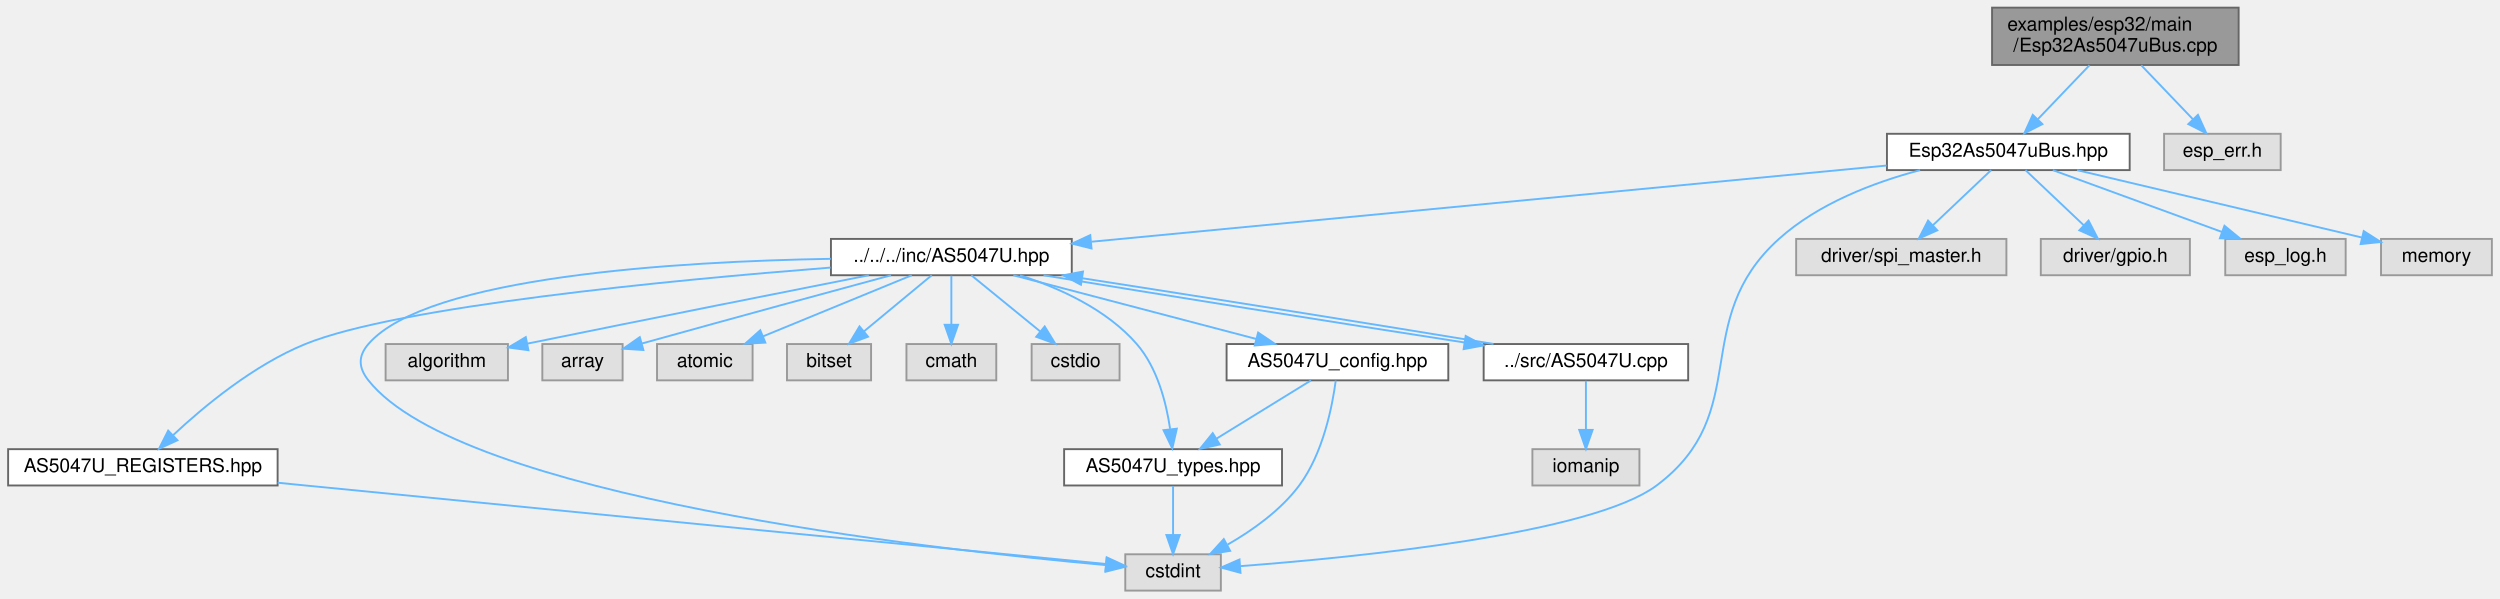
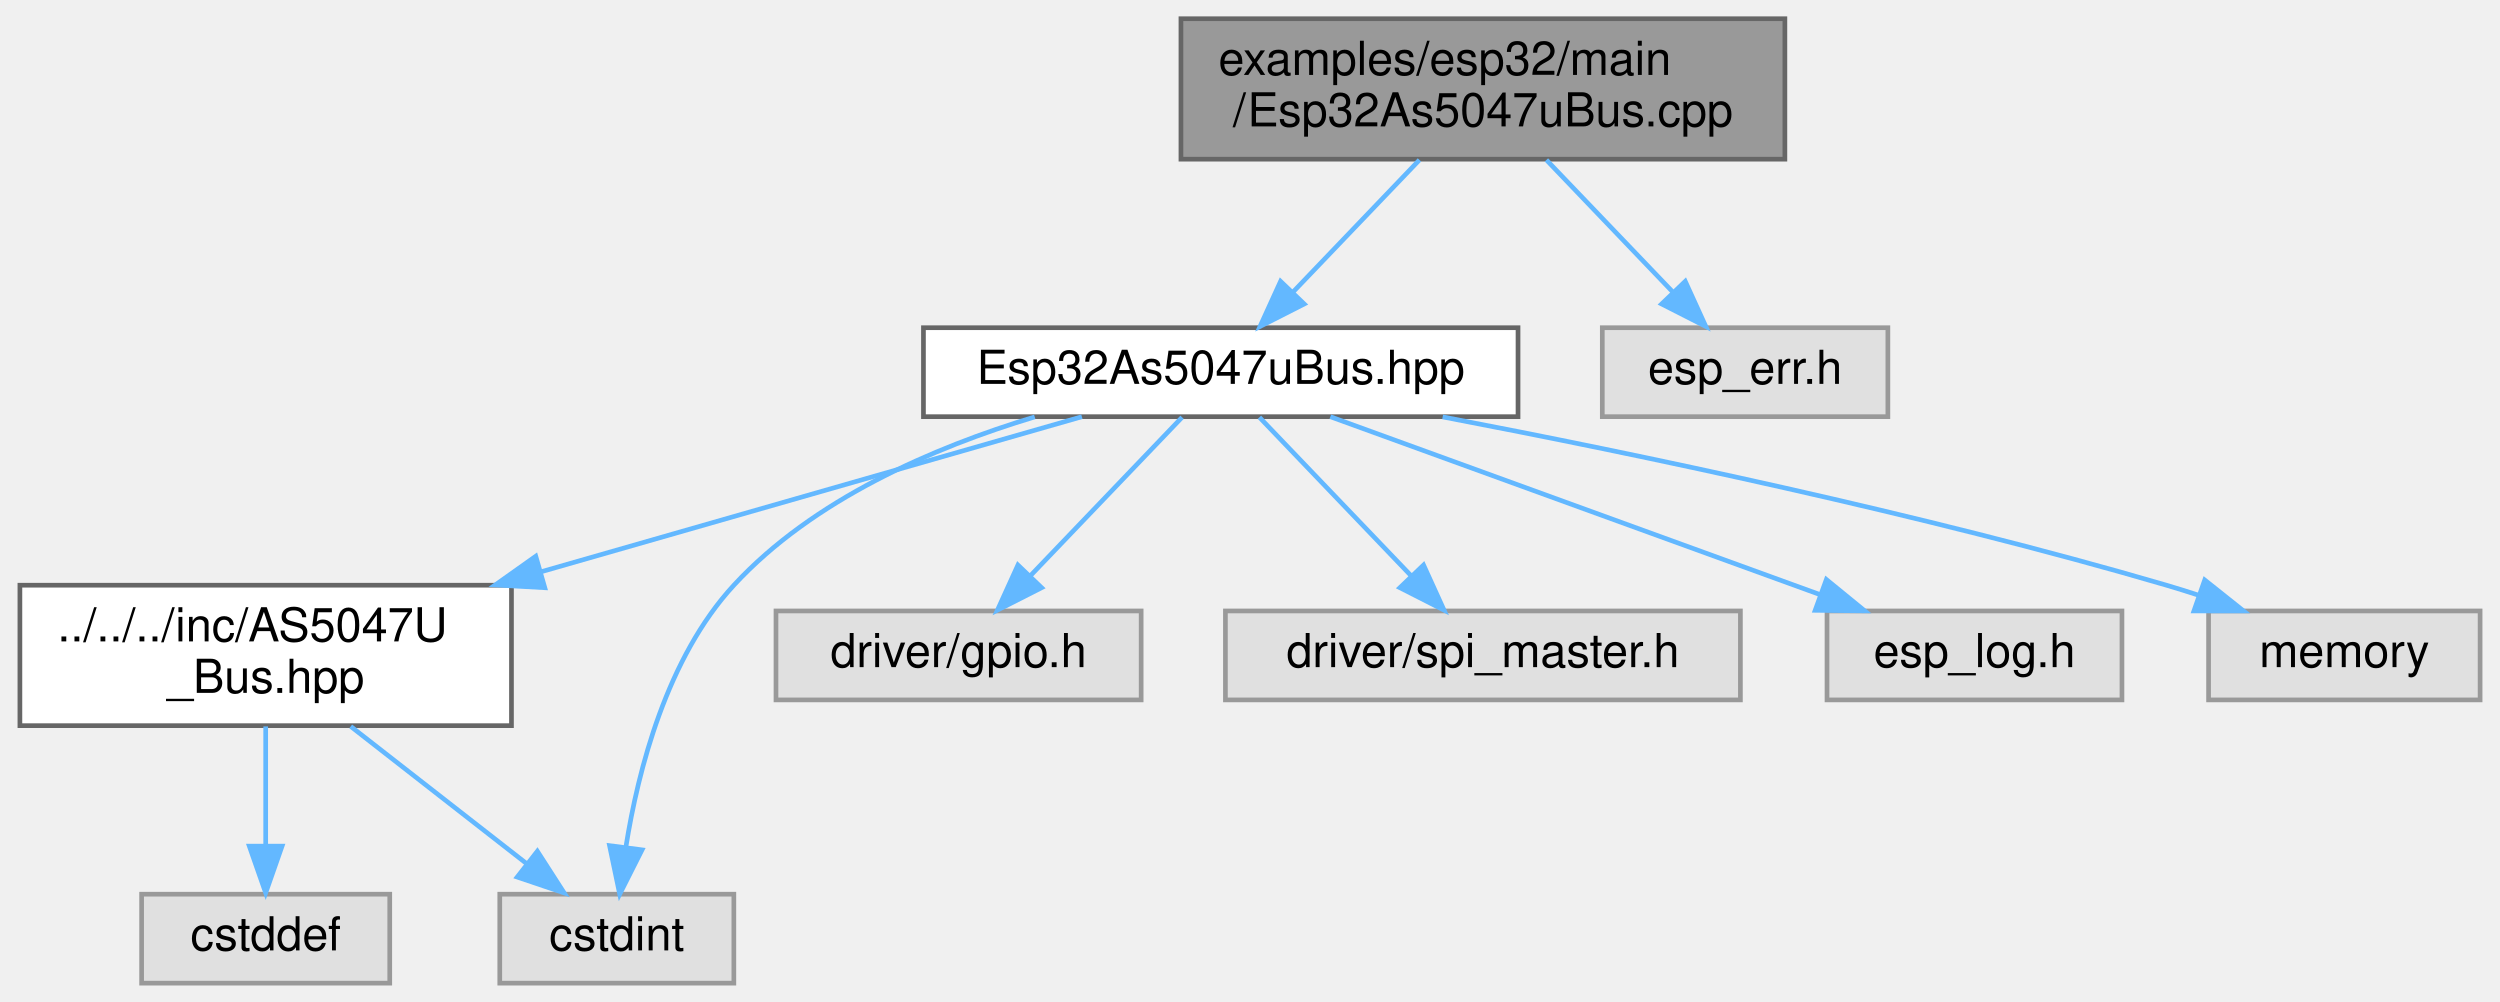
- <svg xmlns="http://www.w3.org/2000/svg" xmlns:xlink="http://www.w3.org/1999/xlink" width="1308pt" height="313pt" viewBox="0.00 0.00 1307.50 313.00">
-   <g id="graph0" class="graph" transform="scale(1 1) rotate(0) translate(4 309)">
+ <svg xmlns="http://www.w3.org/2000/svg" xmlns:xlink="http://www.w3.org/1999/xlink" width="534pt" height="214pt" viewBox="0.00 0.00 533.50 214.00">
+   <g id="graph0" class="graph" transform="scale(1 1) rotate(0) translate(4 210)">
    <g id="Node000001" class="node">
      <g id="a_Node000001">
        <a xlink:title="ESP32 SPI transport implementation for AS5047U driver.">
-           <polygon fill="#999999" stroke="#666666" points="1167,-305 1038,-305 1038,-275 1167,-275 1167,-305" />
-           <text text-anchor="start" x="1046" y="-293" font-family="Helvetica,sans-Serif" font-size="10.00">examples/esp32/main</text>
-           <text text-anchor="middle" x="1102.5" y="-282" font-family="Helvetica,sans-Serif" font-size="10.00">/Esp32As5047uBus.cpp</text>
+           <polygon fill="#999999" stroke="#666666" points="377,-206 248,-206 248,-176 377,-176 377,-206" />
+           <text text-anchor="start" x="256" y="-194" font-family="Helvetica,sans-Serif" font-size="10.00">examples/esp32/main</text>
+           <text text-anchor="middle" x="312.5" y="-183" font-family="Helvetica,sans-Serif" font-size="10.00">/Esp32As5047uBus.cpp</text>
        </a>
      </g>
    </g>
    <g id="Node000002" class="node">
      <g id="a_Node000002">
        <a xlink:href="Esp32As5047uBus_8hpp.html" target="_top" xlink:title="ESP32 SPI transport implementation for AS5047U driver.">
-           <polygon fill="white" stroke="#666666" points="1110,-239 983,-239 983,-220 1110,-220 1110,-239" />
-           <text text-anchor="middle" x="1046.5" y="-227" font-family="Helvetica,sans-Serif" font-size="10.00">Esp32As5047uBus.hpp</text>
+           <polygon fill="white" stroke="#666666" points="320,-140 193,-140 193,-121 320,-121 320,-140" />
+           <text text-anchor="middle" x="256.5" y="-128" font-family="Helvetica,sans-Serif" font-size="10.00">Esp32As5047uBus.hpp</text>
        </a>
      </g>
    </g>
    <g id="edge1_Node000001_Node000002" class="edge">
      <g id="a_edge1_Node000001_Node000002">
        <a xlink:title=" ">
-           <path fill="none" stroke="#63b8ff" d="M1088.94,-274.84C1080.82,-266.35 1070.45,-255.52 1062,-246.69" />
-           <polygon fill="#63b8ff" stroke="#63b8ff" points="1064.33,-244.07 1054.89,-239.27 1059.28,-248.91 1064.33,-244.07" />
+           <path fill="none" stroke="#63b8ff" d="M298.94,-175.84C290.82,-167.35 280.45,-156.52 272,-147.69" />
+           <polygon fill="#63b8ff" stroke="#63b8ff" points="274.33,-145.07 264.89,-140.27 269.28,-149.91 274.33,-145.07" />
        </a>
      </g>
    </g>
-     <g id="Node000020" class="node">
-       <g id="a_Node000020">
+     <g id="Node000010" class="node">
+       <g id="a_Node000010">
        <a xlink:title=" ">
-           <polygon fill="#e0e0e0" stroke="#999999" points="1189,-239 1128,-239 1128,-220 1189,-220 1189,-239" />
-           <text text-anchor="middle" x="1158.5" y="-227" font-family="Helvetica,sans-Serif" font-size="10.00">esp_err.h</text>
+           <polygon fill="#e0e0e0" stroke="#999999" points="399,-140 338,-140 338,-121 399,-121 399,-140" />
+           <text text-anchor="middle" x="368.5" y="-128" font-family="Helvetica,sans-Serif" font-size="10.00">esp_err.h</text>
        </a>
      </g>
    </g>
-     <g id="edge25_Node000001_Node000020" class="edge">
-       <g id="a_edge25_Node000001_Node000020">
+     <g id="edge10_Node000001_Node000010" class="edge">
+       <g id="a_edge10_Node000001_Node000010">
        <a xlink:title=" ">
-           <path fill="none" stroke="#63b8ff" d="M1116.06,-274.84C1124.18,-266.35 1134.55,-255.52 1143,-246.69" />
-           <polygon fill="#63b8ff" stroke="#63b8ff" points="1145.72,-248.91 1150.11,-239.27 1140.67,-244.07 1145.72,-248.91" />
+           <path fill="none" stroke="#63b8ff" d="M326.06,-175.84C334.18,-167.35 344.55,-156.52 353,-147.69" />
+           <polygon fill="#63b8ff" stroke="#63b8ff" points="355.72,-149.91 360.11,-140.27 350.67,-145.07 355.72,-149.91" />
        </a>
      </g>
    </g>
    <g id="Node000003" class="node">
      <g id="a_Node000003">
-         <a xlink:href="AS5047U_8hpp.html" target="_top" xlink:title="Driver for AMS AS5047U Magnetic Rotary Position Sensor (C++21).">
-           <polygon fill="white" stroke="#666666" points="556.5,-184 430.5,-184 430.5,-165 556.5,-165 556.5,-184" />
-           <text text-anchor="middle" x="493.5" y="-172" font-family="Helvetica,sans-Serif" font-size="10.00">../../../inc/AS5047U.hpp</text>
+         <a xlink:href="AS5047U__Bus_8hpp.html" target="_top" xlink:title="CRTP-based SPI bus interface for AS5047U driver.">
+           <polygon fill="white" stroke="#666666" points="105,-85 0,-85 0,-55 105,-55 105,-85" />
+           <text text-anchor="start" x="8" y="-73" font-family="Helvetica,sans-Serif" font-size="10.00">../../../inc/AS5047U</text>
+           <text text-anchor="middle" x="52.5" y="-62" font-family="Helvetica,sans-Serif" font-size="10.00">_Bus.hpp</text>
        </a>
      </g>
    </g>
    <g id="edge2_Node000002_Node000003" class="edge">
      <g id="a_edge2_Node000002_Node000003">
        <a xlink:title=" ">
-           <path fill="none" stroke="#63b8ff" d="M982.79,-222.39C879.48,-212.49 675.99,-192.99 566.81,-182.53" />
-           <polygon fill="#63b8ff" stroke="#63b8ff" points="566.84,-179.01 556.55,-181.54 566.17,-185.98 566.84,-179.01" />
+           <path fill="none" stroke="#63b8ff" d="M226.84,-120.99C196.71,-112.35 149.23,-98.74 111.43,-87.9" />
+           <polygon fill="#63b8ff" stroke="#63b8ff" points="112.12,-84.46 101.54,-85.06 110.19,-91.19 112.12,-84.46" />
        </a>
      </g>
    </g>
    <g id="Node000005" class="node">
      <g id="a_Node000005">
        <a xlink:title=" ">
-           <polygon fill="#e0e0e0" stroke="#999999" points="634.5,-19 584.5,-19 584.5,0 634.5,0 634.5,-19" />
-           <text text-anchor="middle" x="609.5" y="-7" font-family="Helvetica,sans-Serif" font-size="10.00">cstdint</text>
+           <polygon fill="#e0e0e0" stroke="#999999" points="152.5,-19 102.5,-19 102.5,0 152.5,0 152.5,-19" />
+           <text text-anchor="middle" x="127.5" y="-7" font-family="Helvetica,sans-Serif" font-size="10.00">cstdint</text>
        </a>
      </g>
    </g>
-     <g id="edge23_Node000002_Node000005" class="edge">
-       <g id="a_edge23_Node000002_Node000005">
+     <g id="edge8_Node000002_Node000005" class="edge">
+       <g id="a_edge8_Node000002_Node000005">
        <a xlink:title=" ">
-           <path fill="none" stroke="#63b8ff" d="M1000.32,-219.98C976.01,-213.53 947.06,-202.5 926.5,-184 878.92,-141.19 913.75,-93.33 862.5,-55 828.64,-29.68 706.14,-17.45 644.88,-12.82" />
-           <polygon fill="#63b8ff" stroke="#63b8ff" points="644.77,-9.3 634.55,-12.06 644.26,-16.28 644.77,-9.3" />
+           <path fill="none" stroke="#63b8ff" d="M216.77,-120.95C195.14,-114.43 169.41,-103.33 152.5,-85 138.22,-69.52 132.07,-45.62 129.44,-29.08" />
+           <polygon fill="#63b8ff" stroke="#63b8ff" points="132.89,-28.47 128.12,-19 125.95,-29.37 132.89,-28.47" />
        </a>
      </g>
    </g>
-     <g id="Node000016" class="node">
-       <g id="a_Node000016">
+     <g id="Node000006" class="node">
+       <g id="a_Node000006">
        <a xlink:title=" ">
-           <polygon fill="#e0e0e0" stroke="#999999" points="1045.5,-184 935.5,-184 935.5,-165 1045.5,-165 1045.5,-184" />
-           <text text-anchor="middle" x="990.5" y="-172" font-family="Helvetica,sans-Serif" font-size="10.00">driver/spi_master.h</text>
+           <polygon fill="#e0e0e0" stroke="#999999" points="239.5,-79.5 161.5,-79.5 161.5,-60.5 239.5,-60.5 239.5,-79.5" />
+           <text text-anchor="middle" x="200.5" y="-67.5" font-family="Helvetica,sans-Serif" font-size="10.00">driver/gpio.h</text>
        </a>
      </g>
    </g>
-     <g id="edge20_Node000002_Node000016" class="edge">
-       <g id="a_edge20_Node000002_Node000016">
+     <g id="edge5_Node000002_Node000006" class="edge">
+       <g id="a_edge5_Node000002_Node000006">
        <a xlink:title=" ">
-           <path fill="none" stroke="#63b8ff" d="M1037.5,-219.98C1029.31,-212.23 1016.99,-200.58 1007.03,-191.14" />
-           <polygon fill="#63b8ff" stroke="#63b8ff" points="1009.33,-188.5 999.66,-184.17 1004.52,-193.59 1009.33,-188.5" />
+           <path fill="none" stroke="#63b8ff" d="M248.24,-120.87C239.72,-111.97 226.24,-97.89 215.77,-86.95" />
+           <polygon fill="#63b8ff" stroke="#63b8ff" points="218.24,-84.47 208.8,-79.67 213.18,-89.31 218.24,-84.47" />
        </a>
      </g>
    </g>
-     <g id="Node000017" class="node">
-       <g id="a_Node000017">
+     <g id="Node000007" class="node">
+       <g id="a_Node000007">
        <a xlink:title=" ">
-           <polygon fill="#e0e0e0" stroke="#999999" points="1141.5,-184 1063.5,-184 1063.5,-165 1141.5,-165 1141.5,-184" />
-           <text text-anchor="middle" x="1102.5" y="-172" font-family="Helvetica,sans-Serif" font-size="10.00">driver/gpio.h</text>
+           <polygon fill="#e0e0e0" stroke="#999999" points="367.5,-79.5 257.5,-79.5 257.5,-60.5 367.5,-60.5 367.5,-79.5" />
+           <text text-anchor="middle" x="312.5" y="-67.5" font-family="Helvetica,sans-Serif" font-size="10.00">driver/spi_master.h</text>
        </a>
      </g>
    </g>
-     <g id="edge21_Node000002_Node000017" class="edge">
-       <g id="a_edge21_Node000002_Node000017">
+     <g id="edge6_Node000002_Node000007" class="edge">
+       <g id="a_edge6_Node000002_Node000007">
        <a xlink:title=" ">
-           <path fill="none" stroke="#63b8ff" d="M1055.5,-219.98C1063.69,-212.23 1076.01,-200.58 1085.97,-191.14" />
-           <polygon fill="#63b8ff" stroke="#63b8ff" points="1088.48,-193.59 1093.34,-184.17 1083.67,-188.5 1088.48,-193.59" />
+           <path fill="none" stroke="#63b8ff" d="M264.76,-120.87C273.28,-111.97 286.76,-97.89 297.23,-86.95" />
+           <polygon fill="#63b8ff" stroke="#63b8ff" points="299.82,-89.31 304.2,-79.67 294.76,-84.47 299.82,-89.31" />
        </a>
      </g>
    </g>
-     <g id="Node000018" class="node">
-       <g id="a_Node000018">
+     <g id="Node000008" class="node">
+       <g id="a_Node000008">
        <a xlink:title=" ">
-           <polygon fill="#e0e0e0" stroke="#999999" points="1223,-184 1160,-184 1160,-165 1223,-165 1223,-184" />
-           <text text-anchor="middle" x="1191.5" y="-172" font-family="Helvetica,sans-Serif" font-size="10.00">esp_log.h</text>
+           <polygon fill="#e0e0e0" stroke="#999999" points="449,-79.5 386,-79.5 386,-60.5 449,-60.5 449,-79.5" />
+           <text text-anchor="middle" x="417.5" y="-67.5" font-family="Helvetica,sans-Serif" font-size="10.00">esp_log.h</text>
        </a>
      </g>
    </g>
-     <g id="edge22_Node000002_Node000018" class="edge">
-       <g id="a_edge22_Node000002_Node000018">
+     <g id="edge7_Node000002_Node000008" class="edge">
+       <g id="a_edge7_Node000002_Node000008">
        <a xlink:title=" ">
-           <path fill="none" stroke="#63b8ff" d="M1069.8,-219.98C1093.75,-211.23 1131.28,-197.51 1158.33,-187.62" />
-           <polygon fill="#63b8ff" stroke="#63b8ff" points="1159.59,-190.89 1167.78,-184.17 1157.19,-184.32 1159.59,-190.89" />
+           <path fill="none" stroke="#63b8ff" d="M279.91,-120.99C307.45,-110.99 353.37,-94.3 384.51,-82.99" />
+           <polygon fill="#63b8ff" stroke="#63b8ff" points="385.86,-86.22 394.06,-79.52 383.47,-79.64 385.86,-86.22" />
        </a>
      </g>
    </g>
-     <g id="Node000019" class="node">
-       <g id="a_Node000019">
+     <g id="Node000009" class="node">
+       <g id="a_Node000009">
        <a xlink:title=" ">
-           <polygon fill="#e0e0e0" stroke="#999999" points="1299.5,-184 1241.5,-184 1241.5,-165 1299.5,-165 1299.5,-184" />
-           <text text-anchor="middle" x="1270.5" y="-172" font-family="Helvetica,sans-Serif" font-size="10.00">memory</text>
+           <polygon fill="#e0e0e0" stroke="#999999" points="525.5,-79.5 467.5,-79.5 467.5,-60.5 525.5,-60.5 525.5,-79.5" />
+           <text text-anchor="middle" x="496.5" y="-67.5" font-family="Helvetica,sans-Serif" font-size="10.00">memory</text>
        </a>
      </g>
    </g>
-     <g id="edge24_Node000002_Node000019" class="edge">
-       <g id="a_edge24_Node000002_Node000019">
+     <g id="edge9_Node000002_Node000009" class="edge">
+       <g id="a_edge9_Node000002_Node000009">
        <a xlink:title=" ">
-           <path fill="none" stroke="#63b8ff" d="M1082.49,-219.98C1123.28,-210.33 1189.53,-194.66 1231.52,-184.72" />
-           <polygon fill="#63b8ff" stroke="#63b8ff" points="1232.45,-188.1 1241.38,-182.39 1230.84,-181.29 1232.45,-188.1" />
+           <path fill="none" stroke="#63b8ff" d="M303.9,-120.95C345.13,-113.07 406.29,-100.29 458.5,-85 460.78,-84.33 463.11,-83.6 465.46,-82.83" />
+           <polygon fill="#63b8ff" stroke="#63b8ff" points="466.68,-86.11 474.97,-79.51 464.37,-79.5 466.68,-86.11" />
        </a>
      </g>
    </g>
    <g id="Node000004" class="node">
      <g id="a_Node000004">
-         <a xlink:href="AS5047U__REGISTERS_8hpp.html" target="_top" xlink:title="Register definitions for the AS5047U Rotary Position Sensor.">
-           <polygon fill="white" stroke="#666666" points="141,-74 0,-74 0,-55 141,-55 141,-74" />
-           <text text-anchor="middle" x="70.5" y="-62" font-family="Helvetica,sans-Serif" font-size="10.00">AS5047U_REGISTERS.hpp</text>
+         <a xlink:title=" ">
+           <polygon fill="#e0e0e0" stroke="#999999" points="79,-19 26,-19 26,0 79,0 79,-19" />
+           <text text-anchor="middle" x="52.5" y="-7" font-family="Helvetica,sans-Serif" font-size="10.00">cstddef</text>
        </a>
      </g>
    </g>
    <g id="edge3_Node000003_Node000004" class="edge">
      <g id="a_edge3_Node000003_Node000004">
        <a xlink:title=" ">
-           <path fill="none" stroke="#63b8ff" d="M430.31,-169.01C346.62,-162.41 203.95,-148.71 155.5,-129 128.47,-118.01 102.35,-96.31 86.36,-81.36" />
-           <polygon fill="#63b8ff" stroke="#63b8ff" points="88.6,-78.66 78.97,-74.25 83.75,-83.71 88.6,-78.66" />
+           <path fill="none" stroke="#63b8ff" d="M52.5,-54.84C52.5,-47.21 52.5,-37.7 52.5,-29.45" />
+           <polygon fill="#63b8ff" stroke="#63b8ff" points="56,-29.27 52.5,-19.27 49,-29.27 56,-29.27" />
        </a>
      </g>
    </g>
-     <g id="edge10_Node000003_Node000005" class="edge">
-       <g id="a_edge10_Node000003_Node000005">
+     <g id="edge4_Node000003_Node000005" class="edge">
+       <g id="a_edge4_Node000003_Node000005">
        <a xlink:title=" ">
-           <path fill="none" stroke="#63b8ff" d="M430.42,-173.59C350.41,-172.21 219.13,-164.42 188.5,-129 182.98,-122.61 183.26,-116.62 188.5,-110 236.69,-49.1 481.78,-21.66 574.18,-13.36" />
-           <polygon fill="#63b8ff" stroke="#63b8ff" points="574.76,-16.83 584.42,-12.47 574.15,-9.85 574.76,-16.83" />
-         </a>
-       </g>
-     </g>
-     <g id="Node000006" class="node">
-       <g id="a_Node000006">
-         <a xlink:title=" ">
-           <polygon fill="#e0e0e0" stroke="#999999" points="261.5,-129 197.5,-129 197.5,-110 261.5,-110 261.5,-129" />
-           <text text-anchor="middle" x="229.5" y="-117" font-family="Helvetica,sans-Serif" font-size="10.00">algorithm</text>
-         </a>
-       </g>
-     </g>
-     <g id="edge5_Node000003_Node000006" class="edge">
-       <g id="a_edge5_Node000003_Node000006">
-         <a xlink:title=" ">
-           <path fill="none" stroke="#63b8ff" d="M450.31,-164.98C407.48,-156.51 339.71,-143.05 271.75,-129.24" />
-           <polygon fill="#63b8ff" stroke="#63b8ff" points="272.22,-125.77 261.72,-127.2 270.83,-132.63 272.22,-125.77" />
-         </a>
-       </g>
-     </g>
-     <g id="Node000007" class="node">
-       <g id="a_Node000007">
-         <a xlink:title=" ">
-           <polygon fill="#e0e0e0" stroke="#999999" points="321.5,-129 279.5,-129 279.5,-110 321.5,-110 321.5,-129" />
-           <text text-anchor="middle" x="300.5" y="-117" font-family="Helvetica,sans-Serif" font-size="10.00">array</text>
-         </a>
-       </g>
-     </g>
-     <g id="edge6_Node000003_Node000007" class="edge">
-       <g id="a_edge6_Node000003_Node000007">
-         <a xlink:title=" ">
-           <path fill="none" stroke="#63b8ff" d="M461.92,-164.98C431.06,-156.62 382.48,-143.42 331.65,-129.3" />
-           <polygon fill="#63b8ff" stroke="#63b8ff" points="332.37,-125.87 321.8,-126.56 330.49,-132.61 332.37,-125.87" />
-         </a>
-       </g>
-     </g>
-     <g id="Node000008" class="node">
-       <g id="a_Node000008">
-         <a xlink:title=" ">
-           <polygon fill="#e0e0e0" stroke="#999999" points="389.5,-129 339.5,-129 339.5,-110 389.5,-110 389.5,-129" />
-           <text text-anchor="middle" x="364.5" y="-117" font-family="Helvetica,sans-Serif" font-size="10.00">atomic</text>
-         </a>
-       </g>
-     </g>
-     <g id="edge7_Node000003_Node000008" class="edge">
-       <g id="a_edge7_Node000003_Node000008">
-         <a xlink:title=" ">
-           <path fill="none" stroke="#63b8ff" d="M472.77,-164.98C451.74,-156.34 418.95,-142.87 394.96,-133.02" />
-           <polygon fill="#63b8ff" stroke="#63b8ff" points="396.18,-129.73 385.6,-129.17 393.52,-136.21 396.18,-129.73" />
-         </a>
-       </g>
-     </g>
-     <g id="Node000009" class="node">
-       <g id="a_Node000009">
-         <a xlink:title=" ">
-           <polygon fill="#e0e0e0" stroke="#999999" points="451.5,-129 407.5,-129 407.5,-110 451.5,-110 451.5,-129" />
-           <text text-anchor="middle" x="429.5" y="-117" font-family="Helvetica,sans-Serif" font-size="10.00">bitset</text>
-         </a>
-       </g>
-     </g>
-     <g id="edge8_Node000003_Node000009" class="edge">
-       <g id="a_edge8_Node000003_Node000009">
-         <a xlink:title=" ">
-           <path fill="none" stroke="#63b8ff" d="M483.22,-164.98C473.66,-157.07 459.22,-145.11 447.72,-135.58" />
-           <polygon fill="#63b8ff" stroke="#63b8ff" points="449.9,-132.85 439.97,-129.17 445.44,-138.24 449.9,-132.85" />
-         </a>
-       </g>
-     </g>
-     <g id="Node000010" class="node">
-       <g id="a_Node000010">
-         <a xlink:title=" ">
-           <polygon fill="#e0e0e0" stroke="#999999" points="517,-129 470,-129 470,-110 517,-110 517,-129" />
-           <text text-anchor="middle" x="493.5" y="-117" font-family="Helvetica,sans-Serif" font-size="10.00">cmath</text>
-         </a>
-       </g>
-     </g>
-     <g id="edge9_Node000003_Node000010" class="edge">
-       <g id="a_edge9_Node000003_Node000010">
-         <a xlink:title=" ">
-           <path fill="none" stroke="#63b8ff" d="M493.5,-164.75C493.5,-157.8 493.5,-147.85 493.5,-139.13" />
-           <polygon fill="#63b8ff" stroke="#63b8ff" points="497,-139.09 493.5,-129.09 490,-139.09 497,-139.09" />
-         </a>
-       </g>
-     </g>
-     <g id="Node000011" class="node">
-       <g id="a_Node000011">
-         <a xlink:title=" ">
-           <polygon fill="#e0e0e0" stroke="#999999" points="581.5,-129 535.5,-129 535.5,-110 581.5,-110 581.5,-129" />
-           <text text-anchor="middle" x="558.5" y="-117" font-family="Helvetica,sans-Serif" font-size="10.00">cstdio</text>
-         </a>
-       </g>
-     </g>
-     <g id="edge11_Node000003_Node000011" class="edge">
-       <g id="a_edge11_Node000003_Node000011">
-         <a xlink:title=" ">
-           <path fill="none" stroke="#63b8ff" d="M503.94,-164.98C513.65,-157.07 528.32,-145.11 540,-135.58" />
-           <polygon fill="#63b8ff" stroke="#63b8ff" points="542.33,-138.2 547.87,-129.17 537.9,-132.78 542.33,-138.2" />
-         </a>
-       </g>
-     </g>
-     <g id="Node000012" class="node">
-       <g id="a_Node000012">
-         <a xlink:href="AS5047U__types_8hpp.html" target="_top" xlink:title="Type definitions for the AS5047U driver.">
-           <polygon fill="white" stroke="#666666" points="666.5,-74 552.5,-74 552.5,-55 666.5,-55 666.5,-74" />
-           <text text-anchor="middle" x="609.5" y="-62" font-family="Helvetica,sans-Serif" font-size="10.00">AS5047U_types.hpp</text>
-         </a>
-       </g>
-     </g>
-     <g id="edge12_Node000003_Node000012" class="edge">
-       <g id="a_edge12_Node000003_Node000012">
-         <a xlink:title=" ">
-           <path fill="none" stroke="#63b8ff" d="M529.38,-164.98C549.93,-158.37 574.7,-147.18 590.5,-129 601.24,-116.65 605.91,-98.43 607.94,-84.67" />
-           <polygon fill="#63b8ff" stroke="#63b8ff" points="611.46,-84.72 609.1,-74.39 604.5,-83.93 611.46,-84.72" />
-         </a>
-       </g>
-     </g>
-     <g id="Node000013" class="node">
-       <g id="a_Node000013">
-         <a xlink:href="AS5047U__config_8hpp.html" target="_top" xlink:title=" ">
-           <polygon fill="white" stroke="#666666" points="753.5,-129 637.5,-129 637.5,-110 753.5,-110 753.5,-129" />
-           <text text-anchor="middle" x="695.5" y="-117" font-family="Helvetica,sans-Serif" font-size="10.00">AS5047U_config.hpp</text>
-         </a>
-       </g>
-     </g>
-     <g id="edge14_Node000003_Node000013" class="edge">
-       <g id="a_edge14_Node000003_Node000013">
-         <a xlink:title=" ">
-           <path fill="none" stroke="#63b8ff" d="M525.95,-164.98C560.46,-155.93 615.16,-141.58 653.06,-131.64" />
-           <polygon fill="#63b8ff" stroke="#63b8ff" points="654.01,-135.01 662.79,-129.08 652.23,-128.23 654.01,-135.01" />
-         </a>
-       </g>
-     </g>
-     <g id="Node000014" class="node">
-       <g id="a_Node000014">
-         <a xlink:href="AS5047U_8cpp.html" target="_top" xlink:title=" ">
-           <polygon fill="white" stroke="#666666" points="879,-129 772,-129 772,-110 879,-110 879,-129" />
-           <text text-anchor="middle" x="825.5" y="-117" font-family="Helvetica,sans-Serif" font-size="10.00">../src/AS5047U.cpp</text>
-         </a>
-       </g>
-     </g>
-     <g id="edge17_Node000003_Node000014" class="edge">
-       <g id="a_edge17_Node000003_Node000014">
-         <a xlink:title=" ">
-           <path fill="none" stroke="#63b8ff" d="M541.73,-164.98C599.89,-155.36 697.66,-139.74 761.93,-129.81" />
-           <polygon fill="#63b8ff" stroke="#63b8ff" points="762.59,-133.24 771.94,-128.26 761.53,-126.33 762.59,-133.24" />
-         </a>
-       </g>
-     </g>
-     <g id="edge4_Node000004_Node000005" class="edge">
-       <g id="a_edge4_Node000004_Node000005">
-         <a xlink:title=" ">
-           <path fill="none" stroke="#63b8ff" d="M141,-56.44C145.91,-55.95 150.78,-55.47 155.5,-55 311.69,-39.54 498.13,-21.35 574.38,-13.92" />
-           <polygon fill="#63b8ff" stroke="#63b8ff" points="574.78,-17.4 584.4,-12.94 574.11,-10.43 574.78,-17.4" />
-         </a>
-       </g>
-     </g>
-     <g id="edge13_Node000012_Node000005" class="edge">
-       <g id="a_edge13_Node000012_Node000005">
-         <a xlink:title=" ">
-           <path fill="none" stroke="#63b8ff" d="M609.5,-54.75C609.5,-47.8 609.5,-37.85 609.5,-29.13" />
-           <polygon fill="#63b8ff" stroke="#63b8ff" points="613,-29.09 609.5,-19.09 606,-29.09 613,-29.09" />
-         </a>
-       </g>
-     </g>
-     <g id="edge15_Node000013_Node000005" class="edge">
-       <g id="a_edge15_Node000013_Node000005">
-         <a xlink:title=" ">
-           <path fill="none" stroke="#63b8ff" d="M694.61,-109.88C692.88,-96.84 688.09,-71.86 675.5,-55 665.79,-41.99 651.09,-31.55 638.03,-24.06" />
-           <polygon fill="#63b8ff" stroke="#63b8ff" points="639.36,-20.8 628.9,-19.13 636.04,-26.96 639.36,-20.8" />
-         </a>
-       </g>
-     </g>
-     <g id="edge16_Node000013_Node000012" class="edge">
-       <g id="a_edge16_Node000013_Node000012">
-         <a xlink:title=" ">
-           <path fill="none" stroke="#63b8ff" d="M681.68,-109.98C668.35,-101.77 647.92,-89.18 632.19,-79.49" />
-           <polygon fill="#63b8ff" stroke="#63b8ff" points="633.92,-76.44 623.57,-74.17 630.25,-82.4 633.92,-76.44" />
-         </a>
-       </g>
-     </g>
-     <g id="edge18_Node000014_Node000003" class="edge">
-       <g id="a_edge18_Node000014_Node000003">
-         <a xlink:title=" ">
-           <path fill="none" stroke="#63b8ff" d="M777.14,-129.04C720.42,-138.42 626.19,-153.48 561.99,-163.43" />
-           <polygon fill="#63b8ff" stroke="#63b8ff" points="561.3,-160 551.96,-164.98 562.37,-166.92 561.3,-160" />
-         </a>
-       </g>
-     </g>
-     <g id="Node000015" class="node">
-       <g id="a_Node000015">
-         <a xlink:title=" ">
-           <polygon fill="#e0e0e0" stroke="#999999" points="853.5,-74 797.5,-74 797.5,-55 853.5,-55 853.5,-74" />
-           <text text-anchor="middle" x="825.5" y="-62" font-family="Helvetica,sans-Serif" font-size="10.00">iomanip</text>
-         </a>
-       </g>
-     </g>
-     <g id="edge19_Node000014_Node000015" class="edge">
-       <g id="a_edge19_Node000014_Node000015">
-         <a xlink:title=" ">
-           <path fill="none" stroke="#63b8ff" d="M825.5,-109.75C825.5,-102.8 825.5,-92.85 825.5,-84.13" />
-           <polygon fill="#63b8ff" stroke="#63b8ff" points="829,-84.09 825.5,-74.09 822,-84.09 829,-84.09" />
+           <path fill="none" stroke="#63b8ff" d="M70.66,-54.84C81.99,-46 96.56,-34.63 108.12,-25.62" />
+           <polygon fill="#63b8ff" stroke="#63b8ff" points="110.53,-28.18 116.26,-19.27 106.22,-22.66 110.53,-28.18" />
        </a>
      </g>
    </g>
  </g>
</svg>
